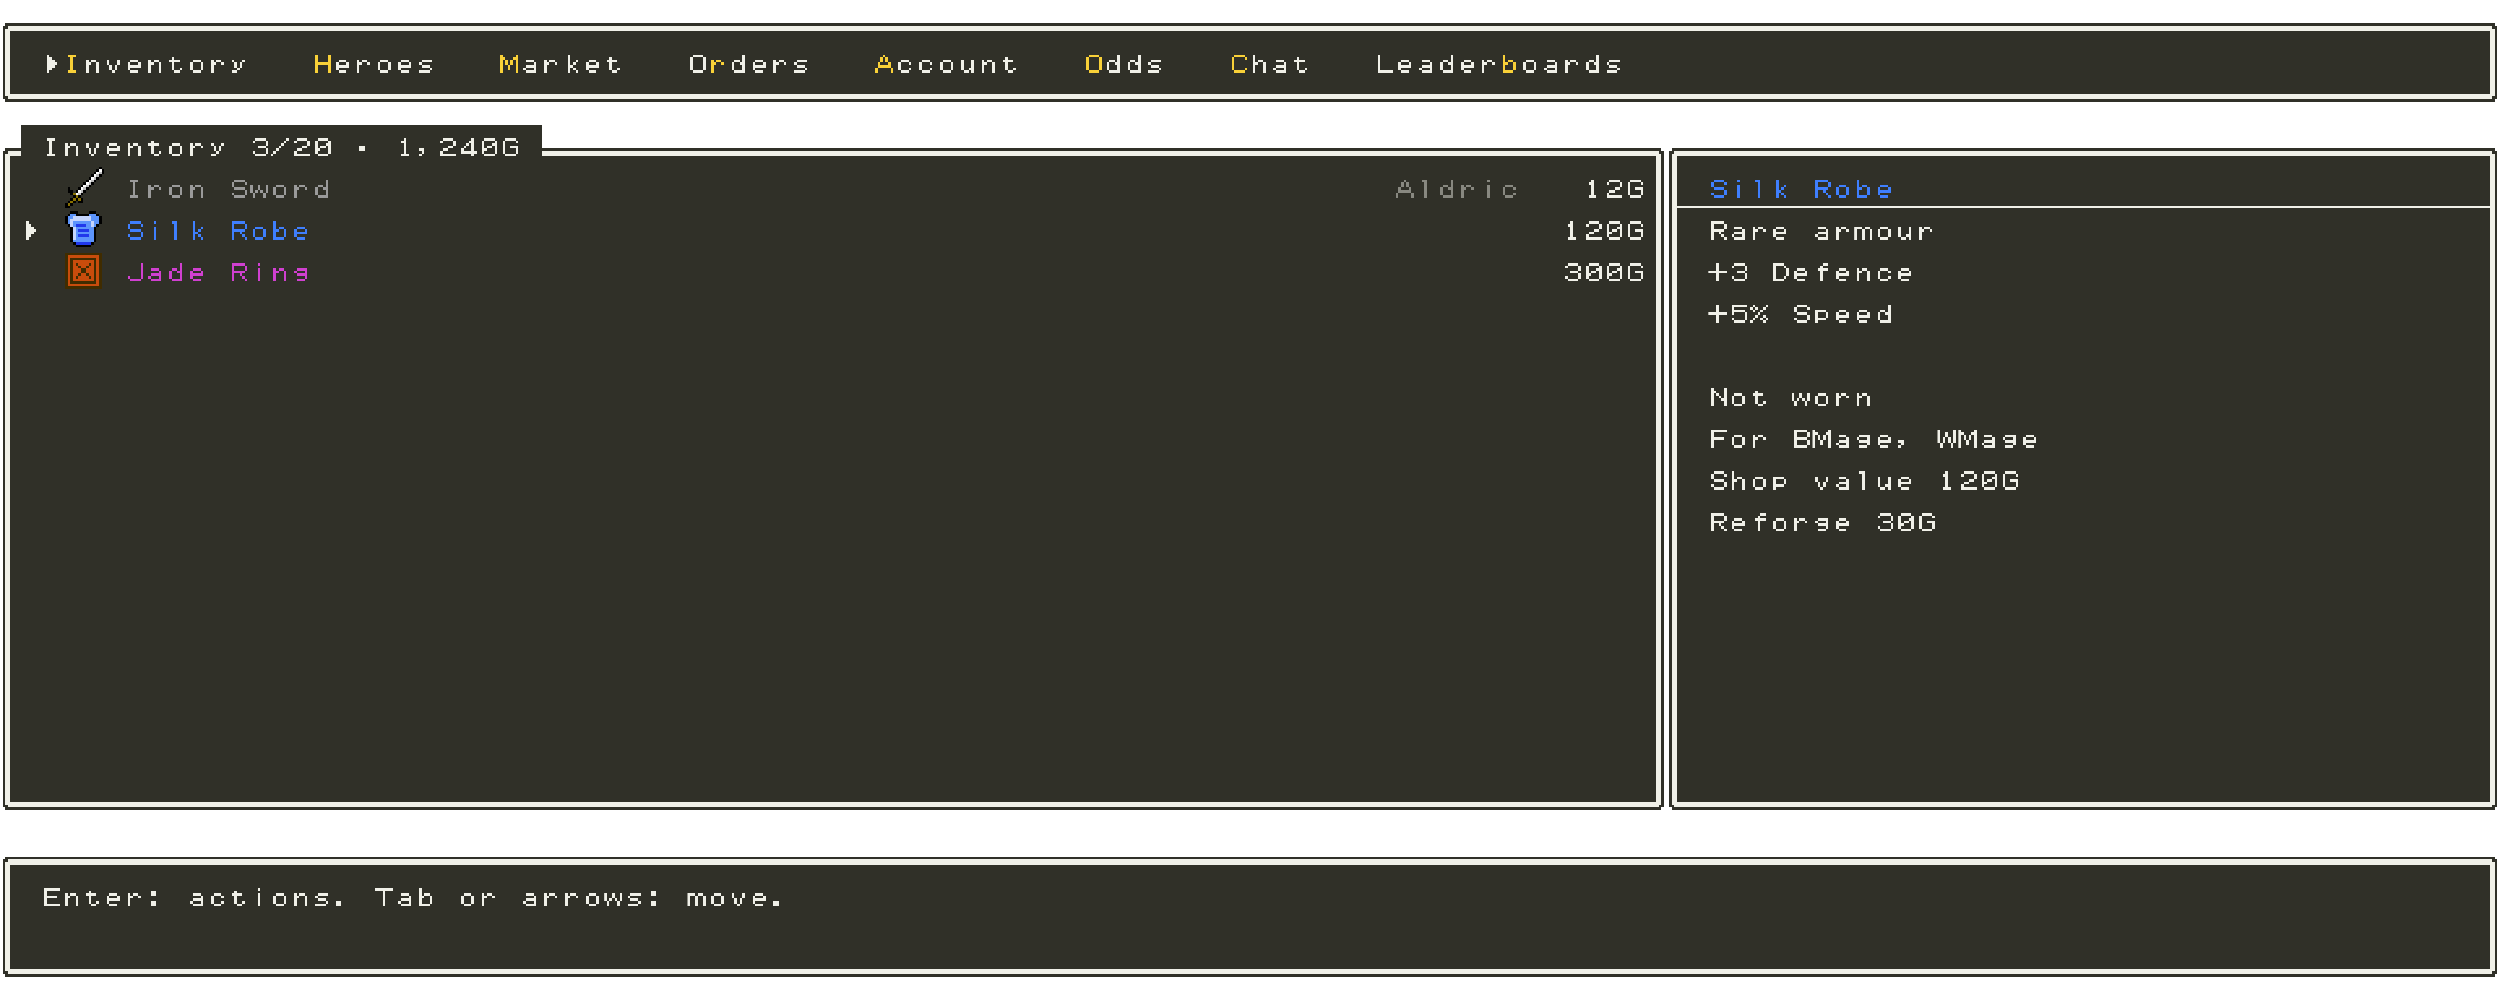
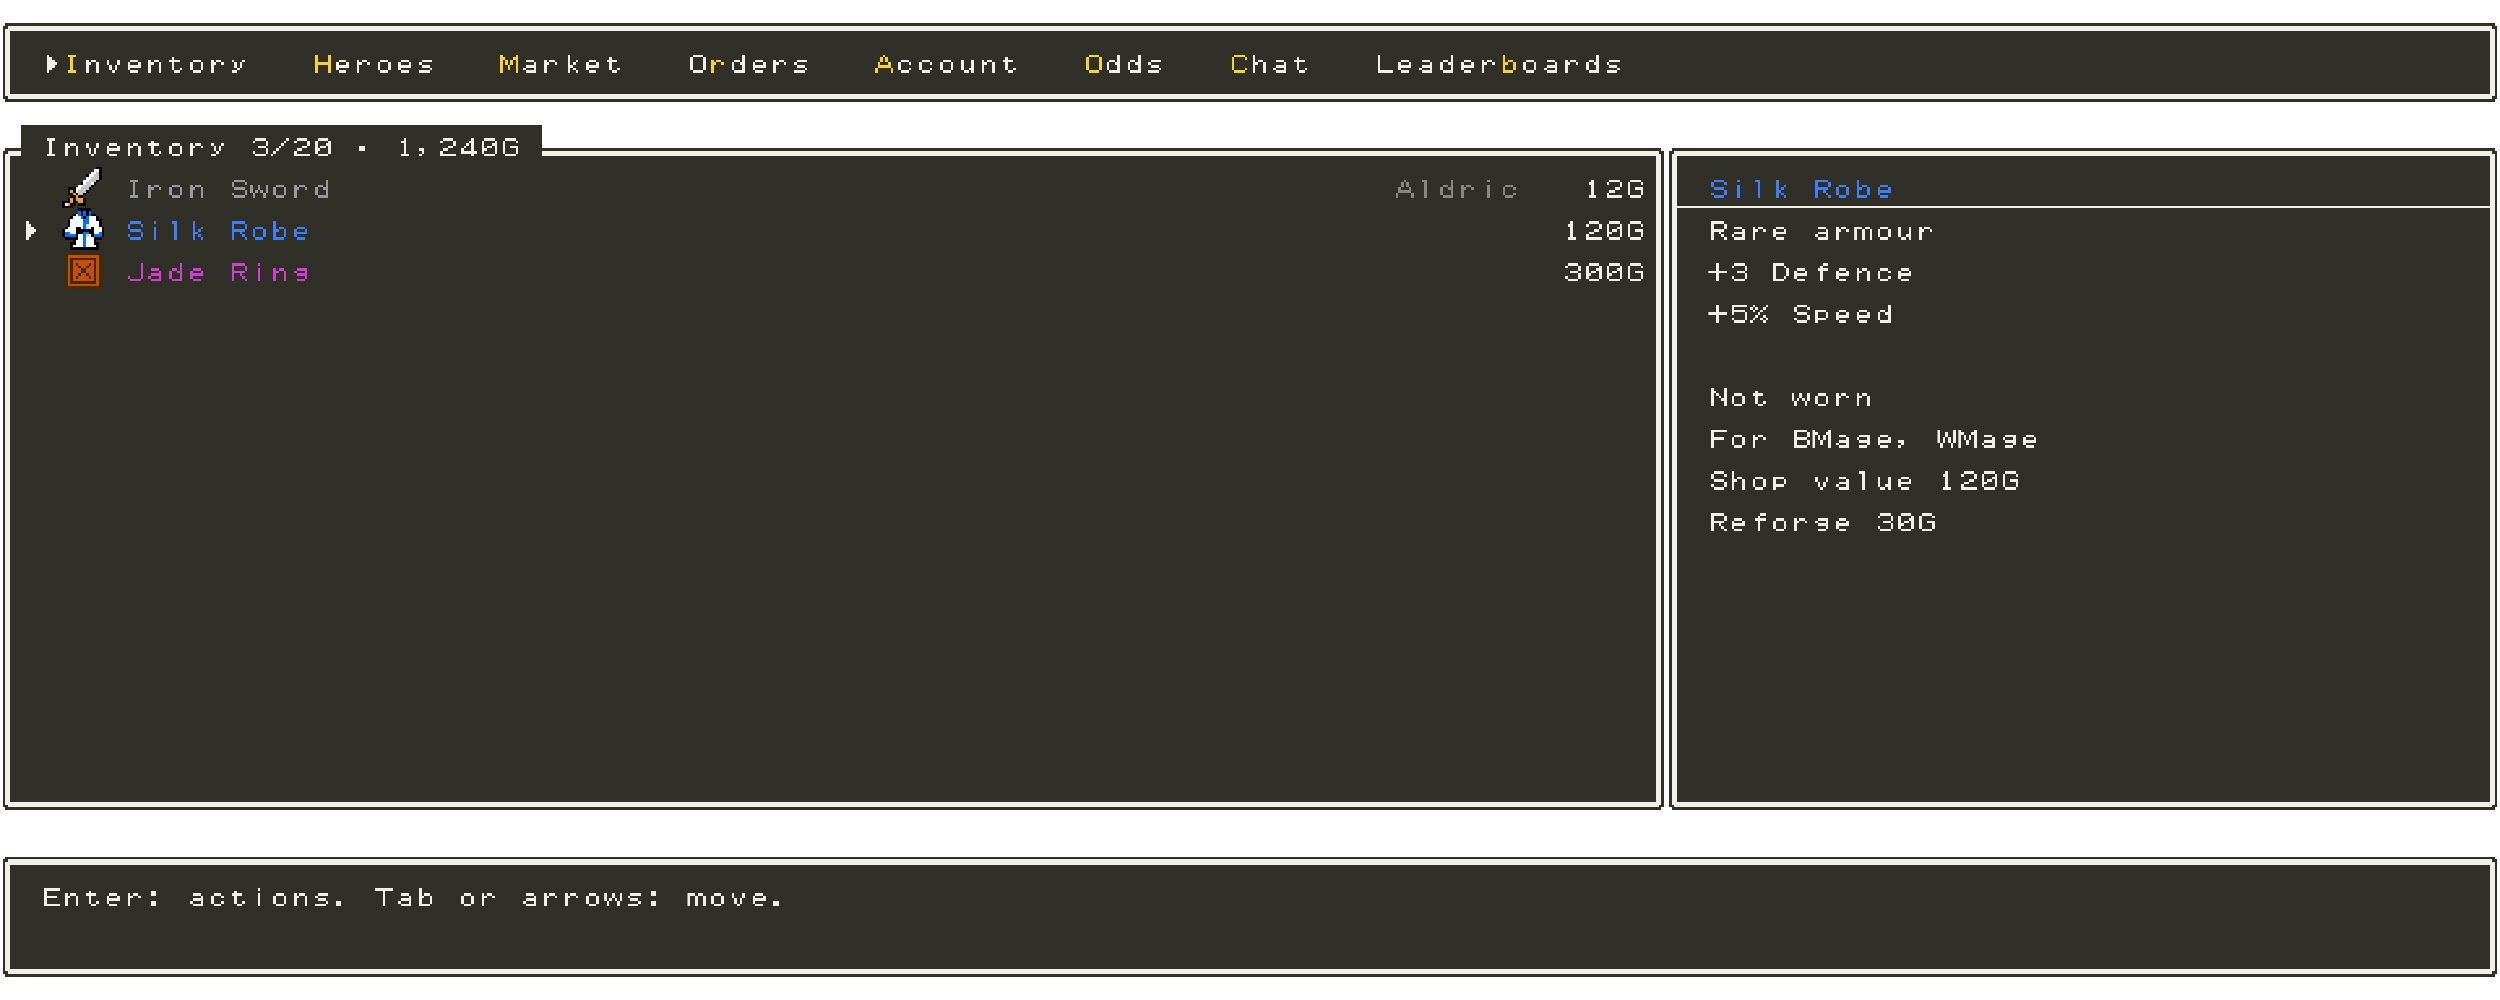
<svg xmlns="http://www.w3.org/2000/svg" viewBox="0 0 960 384" width="960" height="384" shape-rendering="crispEdges">
  <defs>
    <symbol id="g0">
      <path d="M2 5h1v1h-1zM2 6h2v1h-2zM2 7h3v1h-3zM2 8h4v1h-4zM2 9h3v1h-3zM2 10h2v1h-2zM2 11h1v1h-1z" />
    </symbol>
    <symbol id="g1">
      <path d="M2 5h3v1h-3zM3 6h1v1h-1zM3 7h1v1h-1zM3 8h1v1h-1zM3 9h1v1h-1zM3 10h1v1h-1zM2 11h3v1h-3z" />
    </symbol>
    <symbol id="g2">
      <path d="M1 7h1v1h-1zM3 7h2v1h-2zM1 8h2v1h-2zM5 8h1v1h-1zM1 9h1v1h-1zM5 9h1v1h-1zM1 10h1v1h-1zM5 10h1v1h-1zM1 11h1v1h-1zM5 11h1v1h-1z" />
    </symbol>
    <symbol id="g3">
      <path d="M1 7h1v1h-1zM5 7h1v1h-1zM1 8h1v1h-1zM5 8h1v1h-1zM2 9h1v1h-1zM4 9h1v1h-1zM2 10h1v1h-1zM4 10h1v1h-1zM3 11h1v1h-1z" />
    </symbol>
    <symbol id="g4">
      <path d="M2 7h3v1h-3zM1 8h1v1h-1zM5 8h1v1h-1zM1 9h5v1h-5zM1 10h1v1h-1zM2 11h3v1h-3z" />
    </symbol>
    <symbol id="g5">
      <path d="M2 6h1v1h-1zM1 7h4v1h-4zM2 8h1v1h-1zM2 9h1v1h-1zM2 10h1v1h-1zM5 10h1v1h-1zM3 11h2v1h-2z" />
    </symbol>
    <symbol id="g6">
      <path d="M2 7h3v1h-3zM1 8h1v1h-1zM5 8h1v1h-1zM1 9h1v1h-1zM5 9h1v1h-1zM1 10h1v1h-1zM5 10h1v1h-1zM2 11h3v1h-3z" />
    </symbol>
    <symbol id="g7">
      <path d="M1 7h1v1h-1zM3 7h2v1h-2zM1 8h2v1h-2zM5 8h1v1h-1zM1 9h1v1h-1zM1 10h1v1h-1zM1 11h1v1h-1z" />
    </symbol>
    <symbol id="g8">
      <path d="M1 7h1v1h-1zM5 7h1v1h-1zM2 8h1v1h-1zM4 8h1v1h-1zM2 9h1v1h-1zM4 9h1v1h-1zM3 10h1v1h-1zM1 11h2v1h-2z" />
    </symbol>
    <symbol id="g9">
      <path d="M1 5h1v1h-1zM6 5h1v1h-1zM1 6h1v1h-1zM6 6h1v1h-1zM1 7h1v1h-1zM6 7h1v1h-1zM1 8h6v1h-6zM1 9h1v1h-1zM6 9h1v1h-1zM1 10h1v1h-1zM6 10h1v1h-1zM1 11h1v1h-1zM6 11h1v1h-1z" />
    </symbol>
    <symbol id="g10">
      <path d="M2 7h4v1h-4zM1 8h1v1h-1zM2 9h3v1h-3zM5 10h1v1h-1zM1 11h4v1h-4z" />
    </symbol>
    <symbol id="g11">
      <path d="M0 5h1v1h-1zM6 5h1v1h-1zM0 6h2v1h-2zM5 6h2v1h-2zM0 7h1v1h-1zM2 7h1v1h-1zM4 7h1v1h-1zM6 7h1v1h-1zM0 8h1v1h-1zM2 8h1v1h-1zM4 8h1v1h-1zM6 8h1v1h-1zM0 9h1v1h-1zM3 9h1v1h-1zM6 9h1v1h-1zM0 10h1v1h-1zM3 10h1v1h-1zM6 10h1v1h-1zM0 11h1v1h-1zM6 11h1v1h-1z" />
    </symbol>
    <symbol id="g12">
      <path d="M2 7h3v1h-3zM5 8h1v1h-1zM2 9h4v1h-4zM1 10h1v1h-1zM5 10h1v1h-1zM2 11h4v1h-4z" />
    </symbol>
    <symbol id="g13">
      <path d="M2 5h1v1h-1zM2 6h1v1h-1zM2 7h1v1h-1zM5 7h1v1h-1zM2 8h1v1h-1zM4 8h1v1h-1zM2 9h2v1h-2zM2 10h1v1h-1zM4 10h1v1h-1zM2 11h1v1h-1zM5 11h1v1h-1z" />
    </symbol>
    <symbol id="g14">
      <path d="M2 5h4v1h-4zM1 6h1v1h-1zM6 6h1v1h-1zM1 7h1v1h-1zM6 7h1v1h-1zM1 8h1v1h-1zM6 8h1v1h-1zM1 9h1v1h-1zM6 9h1v1h-1zM1 10h1v1h-1zM6 10h1v1h-1zM2 11h4v1h-4z" />
    </symbol>
    <symbol id="g15">
      <path d="M5 5h1v1h-1zM5 6h1v1h-1zM2 7h2v1h-2zM5 7h1v1h-1zM1 8h1v1h-1zM4 8h2v1h-2zM1 9h1v1h-1zM5 9h1v1h-1zM1 10h1v1h-1zM5 10h1v1h-1zM2 11h4v1h-4z" />
    </symbol>
    <symbol id="g16">
      <path d="M3 5h1v1h-1zM2 6h1v1h-1zM4 6h1v1h-1zM2 7h1v1h-1zM4 7h1v1h-1zM1 8h1v1h-1zM5 8h1v1h-1zM1 9h5v1h-5zM0 10h1v1h-1zM6 10h1v1h-1zM0 11h1v1h-1zM6 11h1v1h-1z" />
    </symbol>
    <symbol id="g17">
      <path d="M2 7h3v1h-3zM1 8h1v1h-1zM5 8h1v1h-1zM1 9h1v1h-1zM1 10h1v1h-1zM5 10h1v1h-1zM2 11h3v1h-3z" />
    </symbol>
    <symbol id="g18">
      <path d="M1 7h1v1h-1zM5 7h1v1h-1zM1 8h1v1h-1zM5 8h1v1h-1zM1 9h1v1h-1zM5 9h1v1h-1zM1 10h1v1h-1zM4 10h2v1h-2zM2 11h2v1h-2zM5 11h1v1h-1z" />
    </symbol>
    <symbol id="g19">
      <path d="M2 5h4v1h-4zM1 6h1v1h-1zM6 6h1v1h-1zM1 7h1v1h-1zM1 8h1v1h-1zM1 9h1v1h-1zM1 10h1v1h-1zM6 10h1v1h-1zM2 11h4v1h-4z" />
    </symbol>
    <symbol id="g20">
      <path d="M1 5h1v1h-1zM1 6h1v1h-1zM1 7h1v1h-1zM3 7h2v1h-2zM1 8h2v1h-2zM5 8h1v1h-1zM1 9h1v1h-1zM5 9h1v1h-1zM1 10h1v1h-1zM5 10h1v1h-1zM1 11h1v1h-1zM5 11h1v1h-1z" />
    </symbol>
    <symbol id="g21">
      <path d="M1 5h1v1h-1zM1 6h1v1h-1zM1 7h1v1h-1zM1 8h1v1h-1zM1 9h1v1h-1zM1 10h1v1h-1zM1 11h6v1h-6z" />
    </symbol>
    <symbol id="g22">
      <path d="M1 5h1v1h-1zM1 6h1v1h-1zM1 7h1v1h-1zM3 7h2v1h-2zM1 8h2v1h-2zM5 8h1v1h-1zM1 9h1v1h-1zM5 9h1v1h-1zM1 10h1v1h-1zM5 10h1v1h-1zM1 11h4v1h-4z" />
    </symbol>
    <symbol id="g23">
      <path d="M2 5h4v1h-4zM1 6h1v1h-1zM6 6h1v1h-1zM6 7h1v1h-1zM3 8h3v1h-3zM6 9h1v1h-1zM1 10h1v1h-1zM6 10h1v1h-1zM2 11h4v1h-4z" />
    </symbol>
    <symbol id="g24">
      <path d="M6 5h1v1h-1zM5 6h1v1h-1zM4 7h1v1h-1zM3 8h1v1h-1zM2 9h1v1h-1zM1 10h1v1h-1zM0 11h1v1h-1z" />
    </symbol>
    <symbol id="g25">
      <path d="M2 5h4v1h-4zM1 6h1v1h-1zM6 6h1v1h-1zM6 7h1v1h-1zM4 8h2v1h-2zM2 9h2v1h-2zM1 10h1v1h-1zM1 11h6v1h-6z" />
    </symbol>
    <symbol id="g26">
      <path d="M2 5h4v1h-4zM1 6h1v1h-1zM6 6h1v1h-1zM1 7h1v1h-1zM5 7h2v1h-2zM1 8h1v1h-1zM3 8h2v1h-2zM6 8h1v1h-1zM1 9h2v1h-2zM6 9h1v1h-1zM1 10h1v1h-1zM6 10h1v1h-1zM2 11h4v1h-4z" />
    </symbol>
    <symbol id="g27">
      <path d="M2 8h2v1h-2zM2 9h2v1h-2z" />
    </symbol>
    <symbol id="g28">
      <path d="M3 5h1v1h-1zM2 6h2v1h-2zM3 7h1v1h-1zM3 8h1v1h-1zM3 9h1v1h-1zM3 10h1v1h-1zM2 11h3v1h-3z" />
    </symbol>
    <symbol id="g29">
      <path d="M1 9h2v1h-2zM2 10h1v1h-1zM1 11h1v1h-1z" />
    </symbol>
    <symbol id="g30">
      <path d="M5 5h1v1h-1zM4 6h2v1h-2zM3 7h1v1h-1zM5 7h1v1h-1zM2 8h1v1h-1zM5 8h1v1h-1zM1 9h1v1h-1zM5 9h1v1h-1zM1 10h6v1h-6zM5 11h1v1h-1z" />
    </symbol>
    <symbol id="g31">
      <path d="M2 5h4v1h-4zM1 6h1v1h-1zM6 6h1v1h-1zM1 7h1v1h-1zM1 8h1v1h-1zM4 8h3v1h-3zM1 9h1v1h-1zM6 9h1v1h-1zM1 10h1v1h-1zM6 10h1v1h-1zM2 11h4v1h-4z" />
    </symbol>
    <symbol id="g32">
      <path d="M2 5h4v1h-4zM1 6h1v1h-1zM6 6h1v1h-1zM1 7h1v1h-1zM2 8h4v1h-4zM6 9h1v1h-1zM1 10h1v1h-1zM6 10h1v1h-1zM2 11h4v1h-4z" />
    </symbol>
    <symbol id="g33">
      <path d="M0 7h1v1h-1zM3 7h1v1h-1zM6 7h1v1h-1zM0 8h1v1h-1zM3 8h1v1h-1zM6 8h1v1h-1zM0 9h1v1h-1zM2 9h1v1h-1zM4 9h1v1h-1zM6 9h1v1h-1zM1 10h1v1h-1zM5 10h1v1h-1zM1 11h1v1h-1zM5 11h1v1h-1z" />
    </symbol>
    <symbol id="g34">
      <path d="M2 5h2v1h-2zM3 6h1v1h-1zM3 7h1v1h-1zM3 8h1v1h-1zM3 9h1v1h-1zM3 10h1v1h-1zM3 11h1v1h-1z" />
    </symbol>
    <symbol id="g35">
      <path d="M3 5h1v1h-1zM3 7h1v1h-1zM3 8h1v1h-1zM3 9h1v1h-1zM3 10h1v1h-1zM3 11h1v1h-1z" />
    </symbol>
    <symbol id="g36">
      <path d="M1 5h5v1h-5zM1 6h1v1h-1zM6 6h1v1h-1zM1 7h1v1h-1zM6 7h1v1h-1zM1 8h5v1h-5zM1 9h1v1h-1zM4 9h1v1h-1zM1 10h1v1h-1zM5 10h1v1h-1zM1 11h1v1h-1zM6 11h1v1h-1z" />
    </symbol>
    <symbol id="g37">
      <path d="M6 5h1v1h-1zM6 6h1v1h-1zM6 7h1v1h-1zM6 8h1v1h-1zM6 9h1v1h-1zM1 10h1v1h-1zM6 10h1v1h-1zM2 11h4v1h-4z" />
    </symbol>
    <symbol id="g38">
      <path d="M2 7h4v1h-4zM1 8h1v1h-1zM5 8h1v1h-1zM2 9h4v1h-4zM5 10h1v1h-1zM2 11h3v1h-3z" />
    </symbol>
    <symbol id="g39">
      <path d="M0 7h3v1h-3zM4 7h2v1h-2zM0 8h1v1h-1zM3 8h1v1h-1zM6 8h1v1h-1zM0 9h1v1h-1zM3 9h1v1h-1zM6 9h1v1h-1zM0 10h1v1h-1zM3 10h1v1h-1zM6 10h1v1h-1zM0 11h1v1h-1zM3 11h1v1h-1zM6 11h1v1h-1z" />
    </symbol>
    <symbol id="g40">
      <path d="M3 5h1v1h-1zM3 6h1v1h-1zM3 7h1v1h-1zM0 8h7v1h-7zM3 9h1v1h-1zM3 10h1v1h-1zM3 11h1v1h-1z" />
    </symbol>
    <symbol id="g41">
      <path d="M1 5h4v1h-4zM1 6h1v1h-1zM5 6h1v1h-1zM1 7h1v1h-1zM6 7h1v1h-1zM1 8h1v1h-1zM6 8h1v1h-1zM1 9h1v1h-1zM6 9h1v1h-1zM1 10h1v1h-1zM5 10h1v1h-1zM1 11h4v1h-4z" />
    </symbol>
    <symbol id="g42">
      <path d="M4 5h2v1h-2zM3 6h1v1h-1zM2 7h4v1h-4zM3 8h1v1h-1zM3 9h1v1h-1zM3 10h1v1h-1zM3 11h1v1h-1z" />
    </symbol>
    <symbol id="g43">
      <path d="M1 5h6v1h-6zM1 6h1v1h-1zM1 7h5v1h-5zM1 8h1v1h-1zM6 8h1v1h-1zM6 9h1v1h-1zM1 10h1v1h-1zM6 10h1v1h-1zM2 11h4v1h-4z" />
    </symbol>
    <symbol id="g44">
      <path d="M1 5h1v1h-1zM6 5h1v1h-1zM0 6h1v1h-1zM2 6h1v1h-1zM5 6h1v1h-1zM1 7h1v1h-1zM4 7h1v1h-1zM3 8h1v1h-1zM2 9h1v1h-1zM5 9h1v1h-1zM1 10h1v1h-1zM4 10h1v1h-1zM6 10h1v1h-1zM0 11h1v1h-1zM5 11h1v1h-1z" />
    </symbol>
    <symbol id="g45">
      <path d="M1 7h4v1h-4zM1 8h1v1h-1zM5 8h1v1h-1zM1 9h1v1h-1zM5 9h1v1h-1zM1 10h4v1h-4zM1 11h1v1h-1z" />
    </symbol>
    <symbol id="g46">
      <path d="M1 5h1v1h-1zM6 5h1v1h-1zM1 6h2v1h-2zM6 6h1v1h-1zM1 7h1v1h-1zM3 7h1v1h-1zM6 7h1v1h-1zM1 8h1v1h-1zM4 8h1v1h-1zM6 8h1v1h-1zM1 9h1v1h-1zM5 9h2v1h-2zM1 10h1v1h-1zM6 10h1v1h-1zM1 11h1v1h-1zM6 11h1v1h-1z" />
    </symbol>
    <symbol id="g47">
      <path d="M1 5h6v1h-6zM1 6h1v1h-1zM1 7h1v1h-1zM1 8h5v1h-5zM1 9h1v1h-1zM1 10h1v1h-1zM1 11h1v1h-1z" />
    </symbol>
    <symbol id="g48">
      <path d="M1 5h5v1h-5zM1 6h1v1h-1zM6 6h1v1h-1zM1 7h1v1h-1zM6 7h1v1h-1zM1 8h5v1h-5zM1 9h1v1h-1zM6 9h1v1h-1zM1 10h1v1h-1zM6 10h1v1h-1zM1 11h5v1h-5z" />
    </symbol>
    <symbol id="g49">
      <path d="M0 5h1v1h-1zM6 5h1v1h-1zM0 6h1v1h-1zM3 6h1v1h-1zM6 6h1v1h-1zM0 7h1v1h-1zM3 7h1v1h-1zM6 7h1v1h-1zM0 8h1v1h-1zM2 8h1v1h-1zM4 8h1v1h-1zM6 8h1v1h-1zM0 9h1v1h-1zM2 9h1v1h-1zM4 9h1v1h-1zM6 9h1v1h-1zM1 10h1v1h-1zM5 10h1v1h-1zM1 11h1v1h-1zM5 11h1v1h-1z" />
    </symbol>
    <symbol id="g50">
      <path d="M1 5h6v1h-6zM1 6h1v1h-1zM1 7h1v1h-1zM1 8h5v1h-5zM1 9h1v1h-1zM1 10h1v1h-1zM1 11h6v1h-6z" />
    </symbol>
    <symbol id="g51">
      <path d="M2 6h2v1h-2zM2 7h2v1h-2zM2 10h2v1h-2zM2 11h2v1h-2z" />
    </symbol>
    <symbol id="g52">
      <path d="M1 10h2v1h-2zM1 11h2v1h-2z" />
    </symbol>
    <symbol id="g53">
      <path d="M0 5h7v1h-7zM3 6h1v1h-1zM3 7h1v1h-1zM3 8h1v1h-1zM3 9h1v1h-1zM3 10h1v1h-1zM3 11h1v1h-1z" />
    </symbol>
  </defs>
  <g id="w-tab">
    <path fill="#303028" d="M2 9H958V10H959V38H958V39H2V38H1V10H2Z" />
    <g fill="#f0f0e8">
      <rect x="3" y="10" width="954" height="1" />
      <rect x="2" y="11" width="956" height="1" />
      <rect x="2" y="36" width="956" height="1" />
      <rect x="3" y="37" width="954" height="1" />
      <rect x="2" y="12" width="2" height="24" />
      <rect x="956" y="12" width="2" height="24" />
    </g>
    <use href="#g0" x="16" y="16" fill="#f0f0e8" />
    <use href="#g1" x="24" y="16" fill="#f8d038" />
    <use href="#g2" x="32" y="16" fill="#f0f0e8" />
    <use href="#g3" x="40" y="16" fill="#f0f0e8" />
    <use href="#g4" x="48" y="16" fill="#f0f0e8" />
    <use href="#g2" x="56" y="16" fill="#f0f0e8" />
    <use href="#g5" x="64" y="16" fill="#f0f0e8" />
    <use href="#g6" x="72" y="16" fill="#f0f0e8" />
    <use href="#g7" x="80" y="16" fill="#f0f0e8" />
    <use href="#g8" x="88" y="16" fill="#f0f0e8" />
    <use href="#g9" x="120" y="16" fill="#f8d038" />
    <use href="#g4" x="128" y="16" fill="#f0f0e8" />
    <use href="#g7" x="136" y="16" fill="#f0f0e8" />
    <use href="#g6" x="144" y="16" fill="#f0f0e8" />
    <use href="#g4" x="152" y="16" fill="#f0f0e8" />
    <use href="#g10" x="160" y="16" fill="#f0f0e8" />
    <use href="#g11" x="192" y="16" fill="#f8d038" />
    <use href="#g12" x="200" y="16" fill="#f0f0e8" />
    <use href="#g7" x="208" y="16" fill="#f0f0e8" />
    <use href="#g13" x="216" y="16" fill="#f0f0e8" />
    <use href="#g4" x="224" y="16" fill="#f0f0e8" />
    <use href="#g5" x="232" y="16" fill="#f0f0e8" />
    <use href="#g14" x="264" y="16" fill="#f0f0e8" />
    <use href="#g7" x="272" y="16" fill="#f8d038" />
    <use href="#g15" x="280" y="16" fill="#f0f0e8" />
    <use href="#g4" x="288" y="16" fill="#f0f0e8" />
    <use href="#g7" x="296" y="16" fill="#f0f0e8" />
    <use href="#g10" x="304" y="16" fill="#f0f0e8" />
    <use href="#g16" x="336" y="16" fill="#f8d038" />
    <use href="#g17" x="344" y="16" fill="#f0f0e8" />
    <use href="#g17" x="352" y="16" fill="#f0f0e8" />
    <use href="#g6" x="360" y="16" fill="#f0f0e8" />
    <use href="#g18" x="368" y="16" fill="#f0f0e8" />
    <use href="#g2" x="376" y="16" fill="#f0f0e8" />
    <use href="#g5" x="384" y="16" fill="#f0f0e8" />
    <use href="#g14" x="416" y="16" fill="#f8d038" />
    <use href="#g15" x="424" y="16" fill="#f0f0e8" />
    <use href="#g15" x="432" y="16" fill="#f0f0e8" />
    <use href="#g10" x="440" y="16" fill="#f0f0e8" />
    <use href="#g19" x="472" y="16" fill="#f8d038" />
    <use href="#g20" x="480" y="16" fill="#f0f0e8" />
    <use href="#g12" x="488" y="16" fill="#f0f0e8" />
    <use href="#g5" x="496" y="16" fill="#f0f0e8" />
    <use href="#g21" x="528" y="16" fill="#f0f0e8" />
    <use href="#g4" x="536" y="16" fill="#f0f0e8" />
    <use href="#g12" x="544" y="16" fill="#f0f0e8" />
    <use href="#g15" x="552" y="16" fill="#f0f0e8" />
    <use href="#g4" x="560" y="16" fill="#f0f0e8" />
    <use href="#g7" x="568" y="16" fill="#f0f0e8" />
    <use href="#g22" x="576" y="16" fill="#f8d038" />
    <use href="#g6" x="584" y="16" fill="#f0f0e8" />
    <use href="#g12" x="592" y="16" fill="#f0f0e8" />
    <use href="#g7" x="600" y="16" fill="#f0f0e8" />
    <use href="#g15" x="608" y="16" fill="#f0f0e8" />
    <use href="#g10" x="616" y="16" fill="#f0f0e8" />
  </g>
  <g id="w-list" transform="translate(0 48)">
    <path fill="#303028" d="M2 9H638V10H639V262H638V263H2V262H1V10H2Z" />
    <g fill="#f0f0e8">
      <rect x="3" y="10" width="634" height="1" />
      <rect x="2" y="11" width="636" height="1" />
      <rect x="2" y="260" width="636" height="1" />
      <rect x="3" y="261" width="634" height="1" />
      <rect x="2" y="12" width="2" height="248" />
      <rect x="636" y="12" width="2" height="248" />
    </g>
    <rect x="8" y="0" width="200" height="16" fill="#303028" />
    <use href="#g1" x="16" y="0" fill="#f0f0e8" />
    <use href="#g2" x="24" y="0" fill="#f0f0e8" />
    <use href="#g3" x="32" y="0" fill="#f0f0e8" />
    <use href="#g4" x="40" y="0" fill="#f0f0e8" />
    <use href="#g2" x="48" y="0" fill="#f0f0e8" />
    <use href="#g5" x="56" y="0" fill="#f0f0e8" />
    <use href="#g6" x="64" y="0" fill="#f0f0e8" />
    <use href="#g7" x="72" y="0" fill="#f0f0e8" />
    <use href="#g8" x="80" y="0" fill="#f0f0e8" />
    <use href="#g23" x="96" y="0" fill="#f0f0e8" />
    <use href="#g24" x="104" y="0" fill="#f0f0e8" />
    <use href="#g25" x="112" y="0" fill="#f0f0e8" />
    <use href="#g26" x="120" y="0" fill="#f0f0e8" />
    <use href="#g27" x="136" y="0" fill="#f0f0e8" />
    <use href="#g28" x="152" y="0" fill="#f0f0e8" />
    <use href="#g29" x="160" y="0" fill="#f0f0e8" />
    <use href="#g25" x="168" y="0" fill="#f0f0e8" />
    <use href="#g30" x="176" y="0" fill="#f0f0e8" />
    <use href="#g26" x="184" y="0" fill="#f0f0e8" />
    <use href="#g31" x="192" y="0" fill="#f0f0e8" />
    <g transform="translate(24 16)">
-       <path fill="#000000" d="M14 0h1v1h-1zM13 1h1v1h-1zM15 1h1v1h-1zM12 2h1v1h-1zM15 2h1v1h-1zM11 3h1v1h-1zM14 3h1v1h-1zM10 4h1v1h-1zM13 4h1v1h-1zM9 5h1v1h-1zM12 5h1v1h-1zM8 6h1v1h-1zM11 6h1v1h-1zM7 7h1v1h-1zM10 7h1v1h-1zM2 8h1v1h-1zM6 8h1v1h-1zM9 8h1v1h-1zM2 9h2v1h-2zM5 9h1v1h-1zM8 9h1v1h-1zM3 10h1v1h-1zM7 10h1v1h-1zM4 11h1v1h-1zM6 11h1v1h-1zM3 12h1v1h-1zM5 12h1v1h-1zM7 12h1v1h-1zM2 13h1v1h-1zM4 13h1v1h-1zM6 13h2v1h-2zM1 14h1v1h-1zM3 14h1v1h-1zM1 15h2v1h-2z" />
-       <path fill="#887000" d="M4 10h1v1h-1zM5 11h1v1h-1zM4 12h1v1h-1zM6 12h1v1h-1zM3 13h1v1h-1zM2 14h1v1h-1z" />
-       <path fill="#bcbcbc" d="M14 2h1v1h-1zM13 3h1v1h-1zM12 4h1v1h-1zM11 5h1v1h-1zM10 6h1v1h-1zM9 7h1v1h-1zM8 8h1v1h-1zM7 9h1v1h-1zM6 10h1v1h-1z" />
-       <path fill="#fcfcfc" d="M14 1h1v1h-1zM13 2h1v1h-1zM12 3h1v1h-1zM11 4h1v1h-1zM10 5h1v1h-1zM9 6h1v1h-1zM8 7h1v1h-1zM7 8h1v1h-1zM6 9h1v1h-1zM5 10h1v1h-1z" />
+       <path fill="#000000" d="M13 0h2v1h-2zM14 1h1v1h-1zM14 2h1v1h-1zM9 3h1v1h-1zM14 3h1v1h-1zM14 4h1v1h-1zM13 5h1v1h-1zM7 6h1v1h-1zM12 6h1v1h-1zM11 7h1v1h-1zM2 8h3v1h-3zM10 8h1v1h-1zM2 9h1v1h-1zM4 9h1v1h-1zM9 9h1v1h-1zM2 10h2v1h-2zM5 10h1v1h-1zM8 10h1v1h-1zM3 11h2v1h-2zM6 11h2v1h-2zM2 12h1v1h-1zM4 12h1v1h-1zM8 12h1v1h-1zM0 13h3v1h-3zM4 13h2v1h-2zM8 13h1v1h-1zM0 14h1v1h-1zM3 14h2v1h-2zM6 14h3v1h-3zM0 15h4v1h-4z" />
+       <path fill="#c4c4c4" d="M13 2h1v1h-1zM12 3h2v1h-2zM11 4h3v1h-3zM10 5h3v1h-3zM9 6h2v1h-2zM8 7h3v1h-3zM7 8h3v1h-3zM6 9h3v1h-3zM6 10h2v1h-2z" />
+       <path fill="#fc9838" d="M3 9h1v1h-1zM4 10h1v1h-1zM5 11h1v1h-1zM3 12h1v1h-1zM5 12h3v1h-3zM3 13h1v1h-1zM6 13h2v1h-2zM2 14h1v1h-1z" />
+       <path fill="#fcfcfc" d="M12 1h2v1h-2zM11 2h2v1h-2zM10 3h2v1h-2zM9 4h2v1h-2zM8 5h2v1h-2zM8 6h1v1h-1zM11 6h1v1h-1zM6 7h2v1h-2zM5 8h2v1h-2zM5 9h1v1h-1zM1 14h1v1h-1z" />
    </g>
    <use href="#g1" x="48" y="16" fill="#9a9a9a" />
    <use href="#g7" x="56" y="16" fill="#9a9a9a" />
    <use href="#g6" x="64" y="16" fill="#9a9a9a" />
    <use href="#g2" x="72" y="16" fill="#9a9a9a" />
    <use href="#g32" x="88" y="16" fill="#9a9a9a" />
    <use href="#g33" x="96" y="16" fill="#9a9a9a" />
    <use href="#g6" x="104" y="16" fill="#9a9a9a" />
    <use href="#g7" x="112" y="16" fill="#9a9a9a" />
    <use href="#g15" x="120" y="16" fill="#9a9a9a" />
    <use href="#g16" x="536" y="16" fill="#888880" />
    <use href="#g34" x="544" y="16" fill="#888880" />
    <use href="#g15" x="552" y="16" fill="#888880" />
    <use href="#g7" x="560" y="16" fill="#888880" />
    <use href="#g35" x="568" y="16" fill="#888880" />
    <use href="#g17" x="576" y="16" fill="#888880" />
    <use href="#g28" x="608" y="16" fill="#f0f0e8" />
    <use href="#g25" x="616" y="16" fill="#f0f0e8" />
    <use href="#g31" x="624" y="16" fill="#f0f0e8" />
    <use href="#g0" x="8" y="32" fill="#f0f0e8" />
    <g transform="translate(24 32)">
-       <path fill="#000000" d="M3 1h3v1h-3zM10 1h3v1h-3zM2 2h1v1h-1zM5 2h5v1h-5zM13 2h1v1h-1zM1 3h1v1h-1zM14 3h1v1h-1zM1 4h1v1h-1zM14 4h1v1h-1zM1 5h1v1h-1zM14 5h1v1h-1zM2 6h1v1h-1zM13 6h1v1h-1zM3 7h1v1h-1zM12 7h1v1h-1zM3 8h1v1h-1zM12 8h1v1h-1zM3 9h1v1h-1zM12 9h1v1h-1zM3 10h1v1h-1zM12 10h1v1h-1zM3 11h1v1h-1zM12 11h1v1h-1zM3 12h1v1h-1zM12 12h1v1h-1zM4 13h1v1h-1zM11 13h1v1h-1zM5 14h6v1h-6z" />
-       <path fill="#2038ec" d="M5 6h4v1h-4zM6 8h4v1h-4zM6 10h4v1h-4zM5 13h6v1h-6z" />
-       <path fill="#5c94fc" d="M3 2h2v1h-2zM10 2h3v1h-3zM2 3h2v1h-2zM11 3h3v1h-3zM2 4h1v1h-1zM11 4h3v1h-3zM2 5h1v1h-1zM4 5h7v1h-7zM12 5h2v1h-2zM4 6h1v1h-1zM9 6h2v1h-2zM12 6h1v1h-1zM5 7h7v1h-7zM5 8h1v1h-1zM10 8h2v1h-2zM5 9h7v1h-7zM5 10h1v1h-1zM10 10h2v1h-2zM5 11h7v1h-7zM4 12h8v1h-8z" />
-       <path fill="#c4d4fc" d="M4 3h7v1h-7zM3 4h8v1h-8zM3 5h1v1h-1zM11 5h1v1h-1zM3 6h1v1h-1zM11 6h1v1h-1zM4 7h1v1h-1zM4 8h1v1h-1zM4 9h1v1h-1zM4 10h1v1h-1zM4 11h1v1h-1z" />
+       <path fill="#000000" d="M6 0h5v1h-5zM7 1h1v1h-1zM9 1h1v1h-1zM4 2h1v1h-1zM7 2h1v1h-1zM9 2h1v1h-1zM11 2h2v1h-2zM3 3h1v1h-1zM8 3h1v1h-1zM13 3h1v1h-1zM2 4h1v1h-1zM13 4h2v1h-2zM2 5h1v1h-1zM14 5h1v1h-1zM2 6h1v1h-1zM14 6h1v1h-1zM1 7h1v1h-1zM5 7h2v1h-2zM11 7h1v1h-1zM15 7h1v1h-1zM0 8h1v1h-1zM5 8h7v1h-7zM15 8h1v1h-1zM0 9h1v1h-1zM5 9h3v1h-3zM10 9h2v1h-2zM15 9h1v1h-1zM0 10h1v1h-1zM5 10h1v1h-1zM11 10h1v1h-1zM15 10h1v1h-1zM1 11h5v1h-5zM12 11h3v1h-3zM4 12h1v1h-1zM12 12h1v1h-1zM3 13h2v1h-2zM12 13h2v1h-2zM3 14h1v1h-1zM13 14h1v1h-1zM3 15h11v1h-11z" />
+       <path fill="#0070ec" d="M6 1h1v1h-1zM8 1h1v1h-1zM10 1h1v1h-1zM6 2h1v1h-1zM8 2h1v1h-1zM10 2h1v1h-1zM7 3h1v1h-1zM9 3h1v1h-1zM8 4h2v1h-2zM8 5h2v1h-2zM8 6h1v1h-1zM8 7h1v1h-1zM1 9h2v1h-2zM8 9h2v1h-2zM14 9h1v1h-1zM1 10h4v1h-4zM8 10h1v1h-1zM12 10h3v1h-3zM8 11h1v1h-1zM8 12h1v1h-1zM8 13h1v1h-1zM8 14h1v1h-1z" />
+       <path fill="#c4d4fc" d="M9 6h1v1h-1zM9 7h1v1h-1zM9 10h1v1h-1z" />
+       <path fill="#fcfcfc" d="M5 2h1v1h-1zM4 3h3v1h-3zM10 3h3v1h-3zM3 4h5v1h-5zM10 4h3v1h-3zM3 5h5v1h-5zM10 5h4v1h-4zM3 6h5v1h-5zM10 6h4v1h-4zM2 7h3v1h-3zM7 7h1v1h-1zM10 7h1v1h-1zM12 7h3v1h-3zM1 8h4v1h-4zM12 8h3v1h-3zM3 9h2v1h-2zM12 9h2v1h-2zM6 10h2v1h-2zM10 10h1v1h-1zM6 11h2v1h-2zM9 11h3v1h-3zM5 12h3v1h-3zM9 12h3v1h-3zM5 13h3v1h-3zM9 13h3v1h-3zM4 14h4v1h-4zM9 14h4v1h-4z" />
    </g>
    <use href="#g32" x="48" y="32" fill="#3f7fff" />
    <use href="#g35" x="56" y="32" fill="#3f7fff" />
    <use href="#g34" x="64" y="32" fill="#3f7fff" />
    <use href="#g13" x="72" y="32" fill="#3f7fff" />
    <use href="#g36" x="88" y="32" fill="#3f7fff" />
    <use href="#g6" x="96" y="32" fill="#3f7fff" />
    <use href="#g22" x="104" y="32" fill="#3f7fff" />
    <use href="#g4" x="112" y="32" fill="#3f7fff" />
    <use href="#g28" x="600" y="32" fill="#f0f0e8" />
    <use href="#g25" x="608" y="32" fill="#f0f0e8" />
    <use href="#g26" x="616" y="32" fill="#f0f0e8" />
    <use href="#g31" x="624" y="32" fill="#f0f0e8" />
    <g transform="translate(24 48)">
      <path fill="#402c00" d="M1 1h14v1h-14zM1 2h1v1h-1zM14 2h1v1h-1zM1 3h1v1h-1zM3 3h10v1h-10zM14 3h1v1h-1zM1 4h1v1h-1zM3 4h1v1h-1zM12 4h1v1h-1zM14 4h1v1h-1zM1 5h1v1h-1zM3 5h1v1h-1zM5 5h1v1h-1zM10 5h1v1h-1zM12 5h1v1h-1zM14 5h1v1h-1zM1 6h1v1h-1zM3 6h1v1h-1zM6 6h1v1h-1zM9 6h1v1h-1zM12 6h1v1h-1zM14 6h1v1h-1zM1 7h1v1h-1zM3 7h1v1h-1zM7 7h2v1h-2zM12 7h1v1h-1zM14 7h1v1h-1zM1 8h1v1h-1zM3 8h1v1h-1zM7 8h2v1h-2zM12 8h1v1h-1zM14 8h1v1h-1zM1 9h1v1h-1zM3 9h1v1h-1zM6 9h1v1h-1zM9 9h1v1h-1zM12 9h1v1h-1zM14 9h1v1h-1zM1 10h1v1h-1zM3 10h1v1h-1zM5 10h1v1h-1zM10 10h1v1h-1zM12 10h1v1h-1zM14 10h1v1h-1zM1 11h1v1h-1zM3 11h1v1h-1zM12 11h1v1h-1zM14 11h1v1h-1zM1 12h1v1h-1zM3 12h10v1h-10zM14 12h1v1h-1zM1 13h1v1h-1zM14 13h1v1h-1zM1 14h14v1h-14z" />
      <path fill="#c84c0c" d="M2 2h12v1h-12zM2 3h1v1h-1zM13 3h1v1h-1zM2 4h1v1h-1zM4 4h8v1h-8zM13 4h1v1h-1zM2 5h1v1h-1zM4 5h1v1h-1zM6 5h4v1h-4zM11 5h1v1h-1zM13 5h1v1h-1zM2 6h1v1h-1zM4 6h2v1h-2zM7 6h2v1h-2zM10 6h2v1h-2zM13 6h1v1h-1zM2 7h1v1h-1zM4 7h3v1h-3zM9 7h3v1h-3zM13 7h1v1h-1zM2 8h1v1h-1zM4 8h3v1h-3zM9 8h3v1h-3zM13 8h1v1h-1zM2 9h1v1h-1zM4 9h2v1h-2zM7 9h2v1h-2zM10 9h2v1h-2zM13 9h1v1h-1zM2 10h1v1h-1zM4 10h1v1h-1zM6 10h4v1h-4zM11 10h1v1h-1zM13 10h1v1h-1zM2 11h1v1h-1zM4 11h8v1h-8zM13 11h1v1h-1zM2 12h1v1h-1zM13 12h1v1h-1zM2 13h12v1h-12z" />
    </g>
    <use href="#g37" x="48" y="48" fill="#d040d0" />
    <use href="#g12" x="56" y="48" fill="#d040d0" />
    <use href="#g15" x="64" y="48" fill="#d040d0" />
    <use href="#g4" x="72" y="48" fill="#d040d0" />
    <use href="#g36" x="88" y="48" fill="#d040d0" />
    <use href="#g35" x="96" y="48" fill="#d040d0" />
    <use href="#g2" x="104" y="48" fill="#d040d0" />
    <use href="#g38" x="112" y="48" fill="#d040d0" />
    <use href="#g23" x="600" y="48" fill="#f0f0e8" />
    <use href="#g26" x="608" y="48" fill="#f0f0e8" />
    <use href="#g26" x="616" y="48" fill="#f0f0e8" />
    <use href="#g31" x="624" y="48" fill="#f0f0e8" />
  </g>
  <g id="w-detail" transform="translate(0 48)">
    <path fill="#303028" d="M642 9H958V10H959V262H958V263H642V262H641V10H642Z" />
    <g fill="#f0f0e8">
      <rect x="643" y="10" width="314" height="1" />
      <rect x="642" y="11" width="316" height="1" />
      <rect x="642" y="260" width="316" height="1" />
      <rect x="643" y="261" width="314" height="1" />
      <rect x="642" y="12" width="2" height="248" />
      <rect x="956" y="12" width="2" height="248" />
    </g>
    <use href="#g32" x="656" y="16" fill="#3f7fff" />
    <use href="#g35" x="664" y="16" fill="#3f7fff" />
    <use href="#g34" x="672" y="16" fill="#3f7fff" />
    <use href="#g13" x="680" y="16" fill="#3f7fff" />
    <use href="#g36" x="696" y="16" fill="#3f7fff" />
    <use href="#g6" x="704" y="16" fill="#3f7fff" />
    <use href="#g22" x="712" y="16" fill="#3f7fff" />
    <use href="#g4" x="720" y="16" fill="#3f7fff" />
    <rect x="642" y="31" width="316" height="1" fill="#f0f0e8" />
    <use href="#g36" x="656" y="32" fill="#f0f0e8" />
    <use href="#g12" x="664" y="32" fill="#f0f0e8" />
    <use href="#g7" x="672" y="32" fill="#f0f0e8" />
    <use href="#g4" x="680" y="32" fill="#f0f0e8" />
    <use href="#g12" x="696" y="32" fill="#f0f0e8" />
    <use href="#g7" x="704" y="32" fill="#f0f0e8" />
    <use href="#g39" x="712" y="32" fill="#f0f0e8" />
    <use href="#g6" x="720" y="32" fill="#f0f0e8" />
    <use href="#g18" x="728" y="32" fill="#f0f0e8" />
    <use href="#g7" x="736" y="32" fill="#f0f0e8" />
    <use href="#g40" x="656" y="48" fill="#f0f0e8" />
    <use href="#g23" x="664" y="48" fill="#f0f0e8" />
    <use href="#g41" x="680" y="48" fill="#f0f0e8" />
    <use href="#g4" x="688" y="48" fill="#f0f0e8" />
    <use href="#g42" x="696" y="48" fill="#f0f0e8" />
    <use href="#g4" x="704" y="48" fill="#f0f0e8" />
    <use href="#g2" x="712" y="48" fill="#f0f0e8" />
    <use href="#g17" x="720" y="48" fill="#f0f0e8" />
    <use href="#g4" x="728" y="48" fill="#f0f0e8" />
    <use href="#g40" x="656" y="64" fill="#f0f0e8" />
    <use href="#g43" x="664" y="64" fill="#f0f0e8" />
    <use href="#g44" x="672" y="64" fill="#f0f0e8" />
    <use href="#g32" x="688" y="64" fill="#f0f0e8" />
    <use href="#g45" x="696" y="64" fill="#f0f0e8" />
    <use href="#g4" x="704" y="64" fill="#f0f0e8" />
    <use href="#g4" x="712" y="64" fill="#f0f0e8" />
    <use href="#g15" x="720" y="64" fill="#f0f0e8" />
    <use href="#g46" x="656" y="96" fill="#f0f0e8" />
    <use href="#g6" x="664" y="96" fill="#f0f0e8" />
    <use href="#g5" x="672" y="96" fill="#f0f0e8" />
    <use href="#g33" x="688" y="96" fill="#f0f0e8" />
    <use href="#g6" x="696" y="96" fill="#f0f0e8" />
    <use href="#g7" x="704" y="96" fill="#f0f0e8" />
    <use href="#g2" x="712" y="96" fill="#f0f0e8" />
    <use href="#g47" x="656" y="112" fill="#f0f0e8" />
    <use href="#g6" x="664" y="112" fill="#f0f0e8" />
    <use href="#g7" x="672" y="112" fill="#f0f0e8" />
    <use href="#g48" x="688" y="112" fill="#f0f0e8" />
    <use href="#g11" x="696" y="112" fill="#f0f0e8" />
    <use href="#g12" x="704" y="112" fill="#f0f0e8" />
    <use href="#g38" x="712" y="112" fill="#f0f0e8" />
    <use href="#g4" x="720" y="112" fill="#f0f0e8" />
    <use href="#g29" x="728" y="112" fill="#f0f0e8" />
    <use href="#g49" x="744" y="112" fill="#f0f0e8" />
    <use href="#g11" x="752" y="112" fill="#f0f0e8" />
    <use href="#g12" x="760" y="112" fill="#f0f0e8" />
    <use href="#g38" x="768" y="112" fill="#f0f0e8" />
    <use href="#g4" x="776" y="112" fill="#f0f0e8" />
    <use href="#g32" x="656" y="128" fill="#f0f0e8" />
    <use href="#g20" x="664" y="128" fill="#f0f0e8" />
    <use href="#g6" x="672" y="128" fill="#f0f0e8" />
    <use href="#g45" x="680" y="128" fill="#f0f0e8" />
    <use href="#g3" x="696" y="128" fill="#f0f0e8" />
    <use href="#g12" x="704" y="128" fill="#f0f0e8" />
    <use href="#g34" x="712" y="128" fill="#f0f0e8" />
    <use href="#g18" x="720" y="128" fill="#f0f0e8" />
    <use href="#g4" x="728" y="128" fill="#f0f0e8" />
    <use href="#g28" x="744" y="128" fill="#f0f0e8" />
    <use href="#g25" x="752" y="128" fill="#f0f0e8" />
    <use href="#g26" x="760" y="128" fill="#f0f0e8" />
    <use href="#g31" x="768" y="128" fill="#f0f0e8" />
    <use href="#g36" x="656" y="144" fill="#f0f0e8" />
    <use href="#g4" x="664" y="144" fill="#f0f0e8" />
    <use href="#g42" x="672" y="144" fill="#f0f0e8" />
    <use href="#g6" x="680" y="144" fill="#f0f0e8" />
    <use href="#g7" x="688" y="144" fill="#f0f0e8" />
    <use href="#g38" x="696" y="144" fill="#f0f0e8" />
    <use href="#g4" x="704" y="144" fill="#f0f0e8" />
    <use href="#g23" x="720" y="144" fill="#f0f0e8" />
    <use href="#g26" x="728" y="144" fill="#f0f0e8" />
    <use href="#g31" x="736" y="144" fill="#f0f0e8" />
  </g>
  <g id="w-message" transform="translate(0 320)">
    <path fill="#303028" d="M2 9H958V10H959V54H958V55H2V54H1V10H2Z" />
    <g fill="#f0f0e8">
      <rect x="3" y="10" width="954" height="1" />
      <rect x="2" y="11" width="956" height="1" />
      <rect x="2" y="52" width="956" height="1" />
      <rect x="3" y="53" width="954" height="1" />
      <rect x="2" y="12" width="2" height="40" />
      <rect x="956" y="12" width="2" height="40" />
    </g>
    <use href="#g50" x="16" y="16" fill="#f0f0e8" />
    <use href="#g2" x="24" y="16" fill="#f0f0e8" />
    <use href="#g5" x="32" y="16" fill="#f0f0e8" />
    <use href="#g4" x="40" y="16" fill="#f0f0e8" />
    <use href="#g7" x="48" y="16" fill="#f0f0e8" />
    <use href="#g51" x="56" y="16" fill="#f0f0e8" />
    <use href="#g12" x="72" y="16" fill="#f0f0e8" />
    <use href="#g17" x="80" y="16" fill="#f0f0e8" />
    <use href="#g5" x="88" y="16" fill="#f0f0e8" />
    <use href="#g35" x="96" y="16" fill="#f0f0e8" />
    <use href="#g6" x="104" y="16" fill="#f0f0e8" />
    <use href="#g2" x="112" y="16" fill="#f0f0e8" />
    <use href="#g10" x="120" y="16" fill="#f0f0e8" />
    <use href="#g52" x="128" y="16" fill="#f0f0e8" />
    <use href="#g53" x="144" y="16" fill="#f0f0e8" />
    <use href="#g12" x="152" y="16" fill="#f0f0e8" />
    <use href="#g22" x="160" y="16" fill="#f0f0e8" />
    <use href="#g6" x="176" y="16" fill="#f0f0e8" />
    <use href="#g7" x="184" y="16" fill="#f0f0e8" />
    <use href="#g12" x="200" y="16" fill="#f0f0e8" />
    <use href="#g7" x="208" y="16" fill="#f0f0e8" />
    <use href="#g7" x="216" y="16" fill="#f0f0e8" />
    <use href="#g6" x="224" y="16" fill="#f0f0e8" />
    <use href="#g33" x="232" y="16" fill="#f0f0e8" />
    <use href="#g10" x="240" y="16" fill="#f0f0e8" />
    <use href="#g51" x="248" y="16" fill="#f0f0e8" />
    <use href="#g39" x="264" y="16" fill="#f0f0e8" />
    <use href="#g6" x="272" y="16" fill="#f0f0e8" />
    <use href="#g3" x="280" y="16" fill="#f0f0e8" />
    <use href="#g4" x="288" y="16" fill="#f0f0e8" />
    <use href="#g52" x="296" y="16" fill="#f0f0e8" />
  </g>
</svg>
